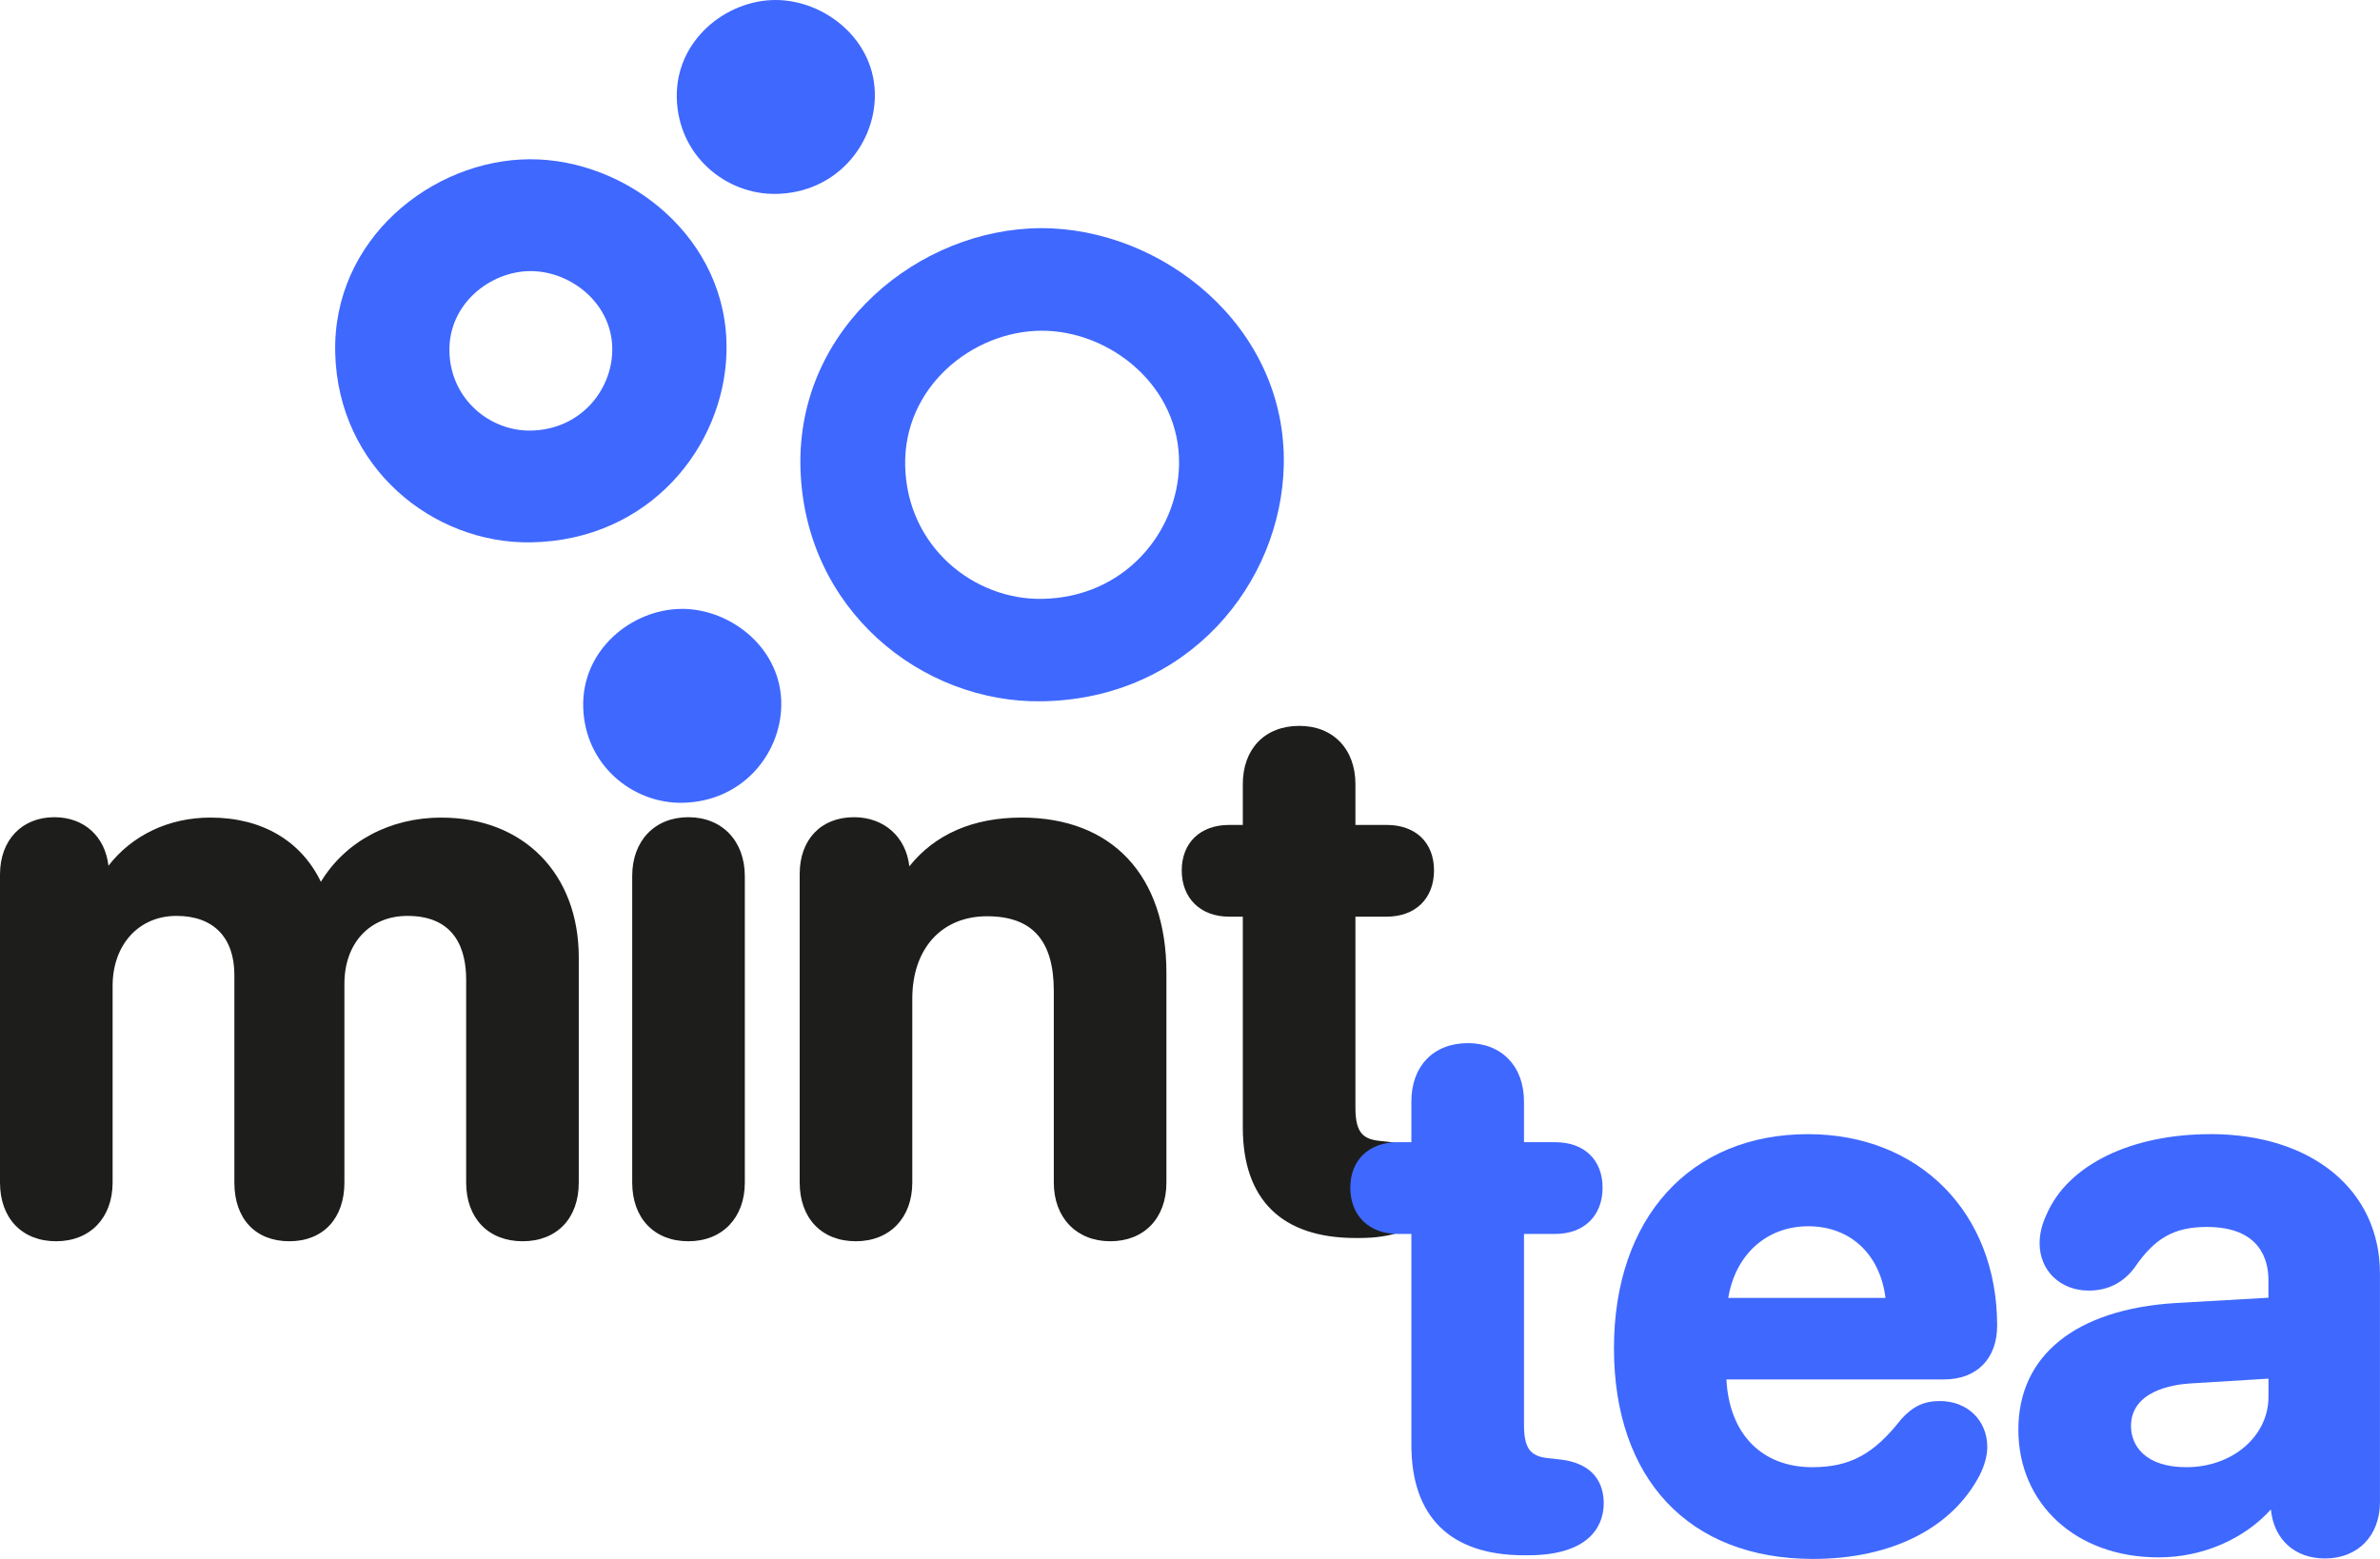
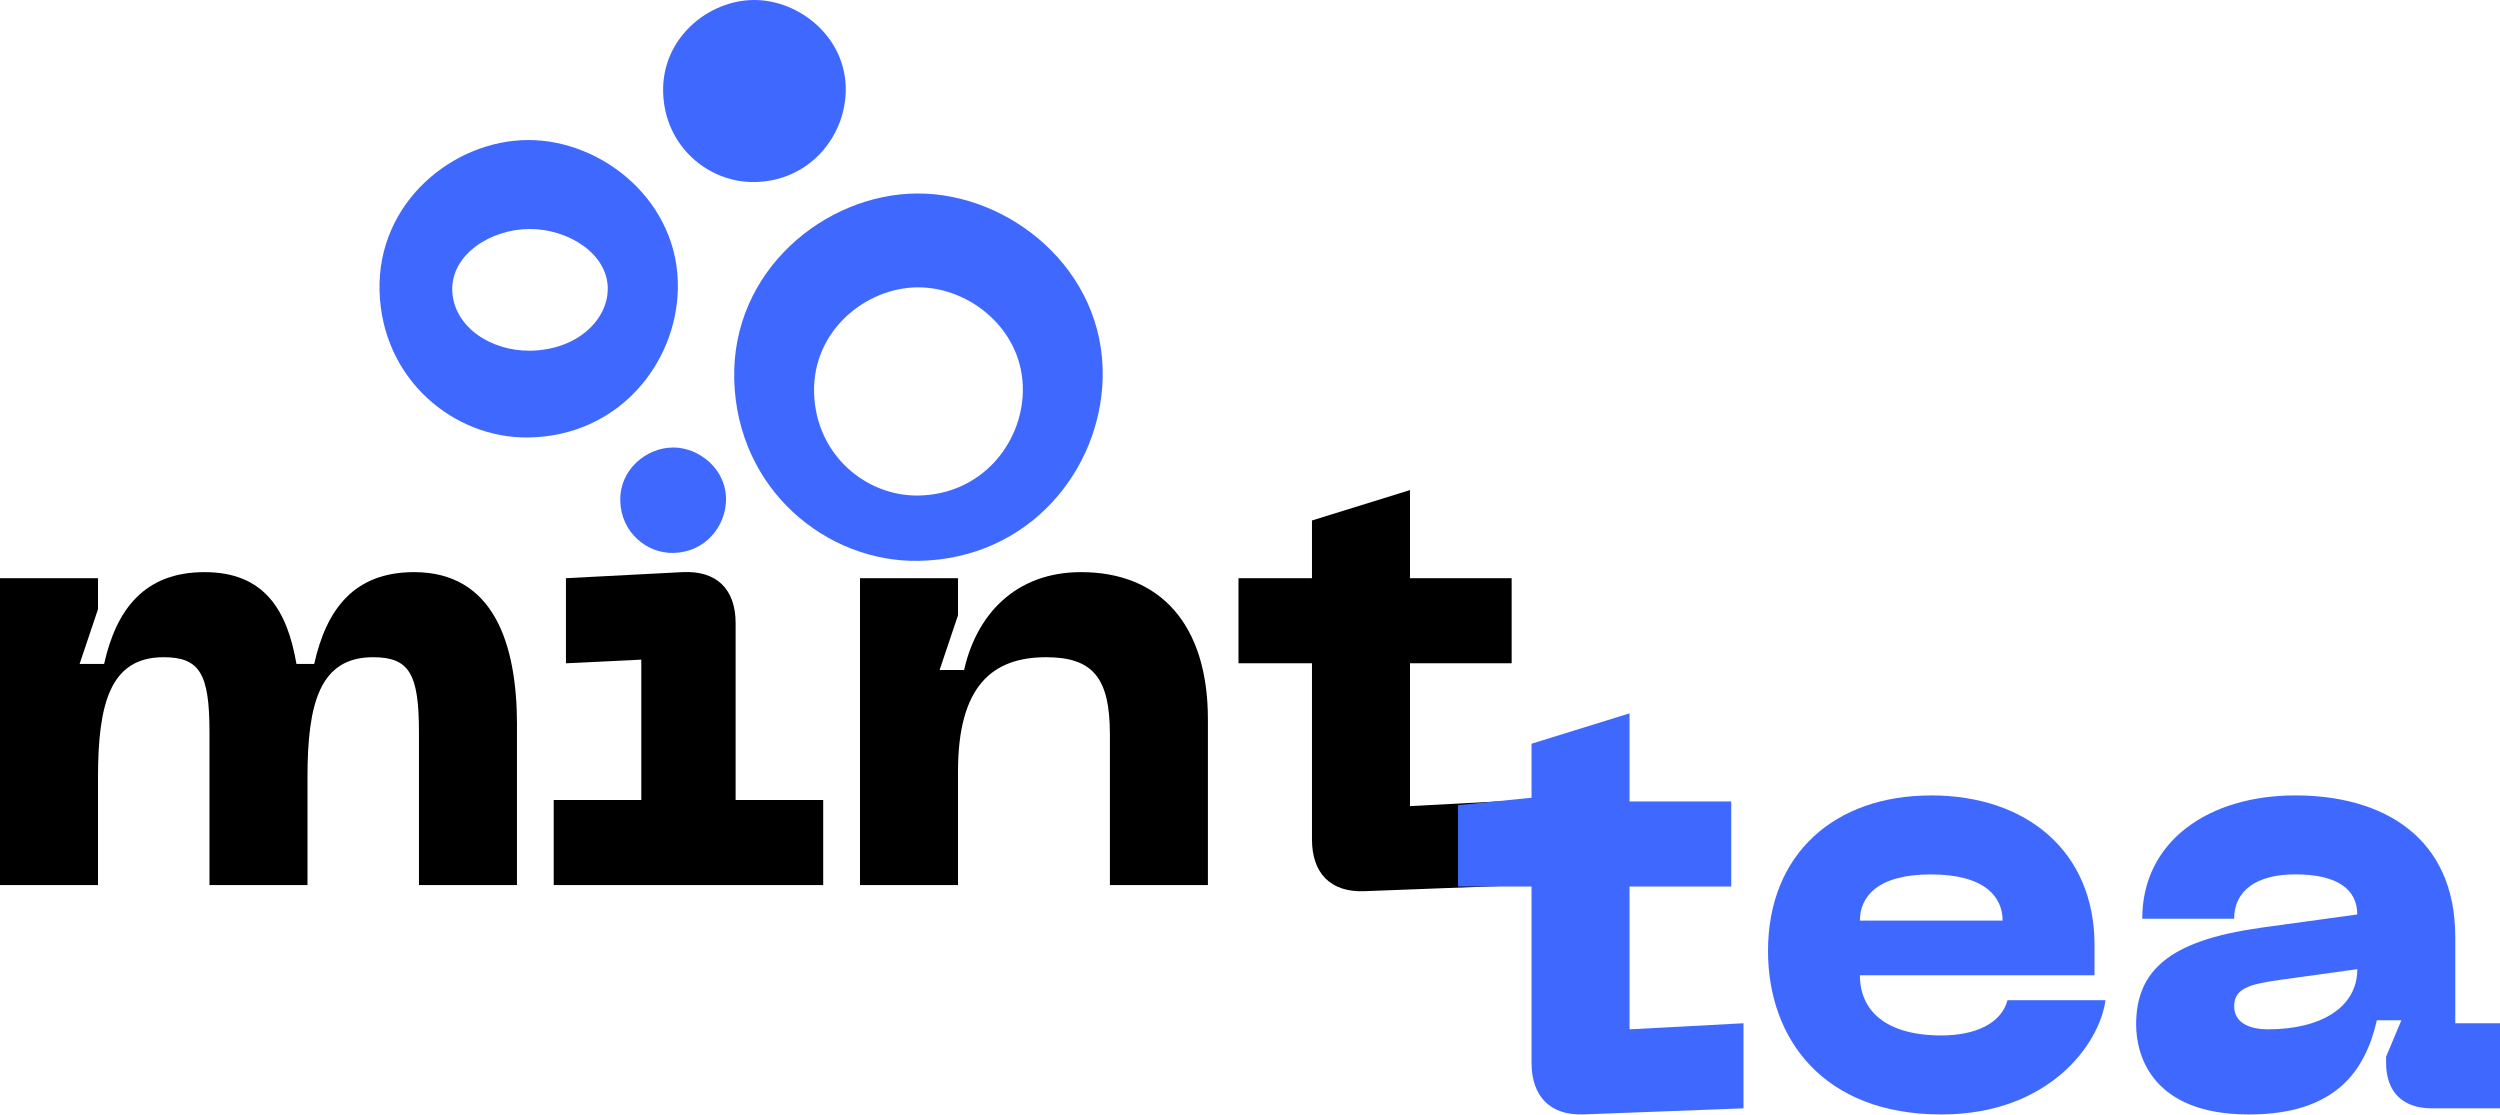
- <svg xmlns="http://www.w3.org/2000/svg" id="Laag_2" viewBox="0 0 585.65 383.69">
-   <defs>
-     <style>.cls-1{fill:none;}.cls-2{fill:#1d1d1b;}.cls-3{fill:#3f68ff;}</style>
-   </defs>
-   <g id="Laag_1-2">
-     <g>
-       <g>
-         <path class="cls-1" d="M130.5,66.74c-10.02,.05-20.21,8.21-19.91,19.85,.3,11.74,10.02,19.57,20.04,19.4,12.09-.2,19.82-9.77,20.04-19.58,.25-11.56-10.14-19.72-20.16-19.67Z" />
-         <path class="cls-1" d="M256.23,81.4c-16.85,.09-33.99,13.8-33.49,33.38,.51,19.75,16.85,32.9,33.7,32.62,20.34-.34,33.33-16.43,33.7-32.92,.43-19.44-17.06-33.16-33.9-33.08Z" />
-         <path class="cls-3" d="M190.92,47.73c14.71-.25,24.09-11.88,24.36-23.81C215.58,9.86,202.92-.06,190.74,0c-12.18,.06-24.57,10-24.2,24.16,.37,14.28,12.2,23.77,24.38,23.56Z" />
-         <path class="cls-3" d="M167.71,149.87c-12.18,.06-24.57,10-24.2,24.16,.37,14.28,12.2,23.77,24.38,23.56,14.71-.25,24.1-11.88,24.36-23.81,.31-14.06-12.35-23.98-24.54-23.92Z" />
-         <path class="cls-3" d="M256.03,56.16c-29.73,.15-59.95,24.4-59.06,58.96,.9,34.84,29.77,58,59.5,57.49,35.88-.61,58.79-28.99,59.43-58.09,.75-34.3-30.14-58.52-59.87-58.36Zm.41,91.24c-16.84,.29-33.19-12.87-33.7-32.62-.51-19.59,16.64-33.3,33.49-33.38,16.85-.09,34.33,13.64,33.9,33.08-.36,16.49-13.36,32.58-33.7,32.92Z" />
-         <path class="cls-3" d="M178.77,86.45c.61-27.77-24.41-47.38-48.47-47.25-24.07,.13-48.54,19.76-47.81,47.74,.73,28.21,24.11,46.96,48.17,46.55,29.05-.49,47.6-23.47,48.12-47.04Zm-48.14,19.53c-10.02,.17-19.73-7.65-20.04-19.4-.3-11.65,9.9-19.8,19.91-19.85,10.02-.05,20.41,8.11,20.16,19.67-.21,9.81-7.95,19.37-20.04,19.58Z" />
-       </g>
-       <g>
-         <path class="cls-2" d="M108.64,201.23c-12.78,0-23.7,5.94-29.68,15.81-4.89-10.12-14.53-15.81-27.18-15.81-10.31,0-19.31,4.38-25.09,11.85-.84-7.22-5.99-11.94-13.33-11.94-7.99,0-13.36,5.66-13.36,14.08v75.85c0,8.77,5.42,14.44,13.81,14.44s13.9-5.8,13.9-14.44v-48.41c0-10.15,6.46-17.23,15.7-17.23s14.26,5.43,14.26,14.53v51.11c0,8.91,5.19,14.44,13.54,14.44s13.54-5.67,13.54-14.44v-48.95c0-9.98,6.24-16.69,15.52-16.69,11.94,0,14.44,8.54,14.44,15.7v49.94c0,8.77,5.46,14.44,13.9,14.44s13.81-5.67,13.81-14.44v-55.42c0-20.58-13.58-34.41-33.78-34.41Z" />
-         <path class="cls-2" d="M169.38,201.14c-8.26,0-13.81,5.8-13.81,14.44v75.49c0,8.77,5.42,14.44,13.81,14.44s13.9-5.8,13.9-14.44v-75.4c0-8.69-5.59-14.53-13.9-14.53Z" />
-         <path class="cls-2" d="M251.35,201.23c-11.92,0-21.31,4.12-27.59,12-.8-7.21-6.17-12.09-13.62-12.09-8.12,0-13.36,5.49-13.36,13.99v75.94c0,8.77,5.42,14.44,13.81,14.44s13.9-5.8,13.9-14.44v-45.26c0-12.33,7.22-20.29,18.4-20.29s16.42,6.02,16.42,18.4v47.15c0,8.64,5.59,14.44,13.9,14.44s13.81-5.67,13.81-14.44v-51.65c0-23.92-13.34-38.19-35.67-38.19Z" />
-         <path class="cls-2" d="M341.79,281.06l-1.69-.19c-4.45-.37-6.57-1.7-6.57-8.24v-47.01h7.69c7.08,0,11.65-4.47,11.65-11.38s-4.57-11.2-11.65-11.2h-7.69v-10.03c0-4.22-1.3-7.81-3.75-10.38-2.48-2.6-5.96-3.97-10.06-3.97-8.44,0-13.9,5.63-13.9,14.35v10.03h-3.38c-7.08,0-11.65,4.4-11.65,11.2s4.57,11.38,11.65,11.38h3.38v51.87c0,17.8,9.6,27.22,27.76,27.22h.9c16.85,0,18.67-8.9,18.67-12.73,0-4.51-1.98-10.06-11.36-10.91Z" />
-       </g>
-       <g>
-         <path class="cls-3" d="M383.27,359.15l-1.69-.19c-4.45-.37-6.57-1.7-6.57-8.24v-47.01h7.69c7.08,0,11.65-4.47,11.65-11.38s-4.57-11.2-11.65-11.2h-7.69v-10.03c0-4.22-1.3-7.81-3.75-10.38-2.48-2.6-5.96-3.97-10.06-3.97-8.44,0-13.9,5.63-13.9,14.35v10.03h-3.38c-7.08,0-11.65,4.4-11.65,11.2s4.57,11.38,11.65,11.38h3.38v51.87c0,17.8,9.6,27.22,27.76,27.22h.9c16.85,0,18.67-8.9,18.67-12.73,0-4.51-1.98-10.06-11.36-10.92Z" />
-         <path class="cls-3" d="M491.44,326.25c0-27.73-19.15-47.1-46.56-47.1-29,0-47.73,20.68-47.73,52.68s18.31,51.87,48.99,51.87c19.27,0,34.23-7.54,41.06-20.72,1.18-2.37,1.81-4.74,1.81-6.85,0-6.54-4.9-11.29-11.65-11.29-3.92,0-6.68,1.3-9.53,4.48l-.11,.13c-6.67,8.51-12.57,11.67-21.76,11.67-12.48,0-20.45-8.22-21.14-21.6h53.53c8.07,0,13.09-5.08,13.09-13.27Zm-66.17-6.79c1.77-10.66,9.41-17.64,19.7-17.64s17.65,6.83,19,17.64h-38.7Z" />
-         <path class="cls-3" d="M543.95,279.15c-19.54,0-34.98,7.54-40.27,19.59-1.2,2.52-1.79,4.89-1.79,7.26,0,6.75,5.09,11.65,12.1,11.65,4.62,0,8.38-1.86,11.19-5.54l.08-.12c4.97-7.29,9.79-10,17.78-10,13.19,0,15.16,8.2,15.16,13.09v4.33l-22.79,1.3c-24.63,1.53-38.75,12.89-38.75,31.17s14.19,31.44,34.5,31.44c10.82,0,20.98-4.46,27.64-11.79,.72,7.36,5.87,12.06,13.3,12.06,8.1,0,13.54-5.59,13.54-13.9v-56.23c0-20.53-16.76-34.32-41.7-34.32Zm14.26,60.18v4.47c0,9.71-8.87,17.32-20.2,17.32-10.05,0-13.63-5.23-13.63-10.12,0-8.59,10.16-10.2,14.51-10.49l19.32-1.18Z" />
-       </g>
-     </g>
-   </g>
+ <svg xmlns="http://www.w3.org/2000/svg" width="249" height="111" viewBox="0 0 249 111" fill="none">
+   <path d="M51.489 72.239V88.154H41.728V72.905C41.728 67.093 40.753 65.459 37.155 65.459C31.848 65.459 30.625 70.058 30.625 77.442V88.154H20.864V72.905C20.864 67.093 19.889 65.459 16.291 65.459C10.984 65.459 9.761 70.058 9.761 77.442V88.154H0V57.589H9.761V60.677L7.929 66.125H10.37C11.589 60.677 14.396 56.985 20.374 56.985C26.352 56.985 28.612 60.8 29.526 66.125H31.296C32.515 60.677 35.261 56.985 41.243 56.985C49.115 56.985 51.494 64.005 51.494 72.234L51.489 72.239Z" fill="black" />
+   <path d="M55.149 88.154V79.68H63.873V65.7L56.368 66.064V57.589L67.961 56.985C71.378 56.806 73.268 58.68 73.268 62.07V79.68H81.991V88.154H55.149V88.154Z" fill="black" />
+   <path d="M95.417 76.838V88.154H85.656V57.589H95.417V61.281L93.584 66.729H96.026C97.244 61.281 101.09 56.985 107.676 56.985C115.548 56.985 120.307 62.188 120.307 71.63V88.154H110.546V73.145C110.546 67.579 108.899 65.459 104.202 65.459C98.895 65.459 95.417 68.245 95.417 76.838V76.838Z" fill="black" />
+   <path d="M140.438 80.289L151.784 79.684V88.159L135.86 88.763C132.505 88.886 130.673 86.946 130.673 83.617V66.064H123.353V57.589H130.673V51.839L140.434 48.812V57.589H150.561V66.064H140.434V80.284L140.438 80.289Z" fill="black" />
+   <path d="M162.307 102.521L173.653 101.916V110.391L157.729 110.995C154.373 111.118 152.541 109.178 152.541 105.849V88.296H145.221V80.194L152.541 79.453V74.076L162.302 71.049V79.826H172.43V88.301H162.302V102.521H162.307Z" fill="#3F68FF" />
+   <path d="M192.323 79.222C201.903 79.222 208.614 84.849 208.614 94.112V97.139H185.246C185.246 100.646 187.807 103.13 193.361 103.13C196.778 103.13 199.338 101.921 199.947 99.622H209.708C209.099 104.041 204.035 111 193.361 111C181.524 111 176.094 103.375 176.094 94.721C176.094 85.038 182.743 79.226 192.323 79.226V79.222ZM199.462 91.69C199.462 89.391 197.753 87.092 192.323 87.092C186.893 87.092 185.246 89.391 185.246 91.69H199.462Z" fill="#3F68FF" />
+   <path d="M225.085 92.413L234.784 91.081C234.784 88.598 232.833 87.087 228.621 87.087C224.719 87.087 222.52 88.721 222.52 91.506H213.368C213.368 83.759 220.017 79.222 228.621 79.222C237.226 79.222 244.545 83.277 244.545 93.324V101.916H249V110.391H242.228C239.301 110.391 237.654 108.757 237.654 105.854V105.25L239.177 101.619H236.736C235.574 106.704 232.586 111 223.986 111C214.406 111 212.759 105.188 212.759 102.044C212.759 96.78 215.933 93.692 225.08 92.422L225.085 92.413ZM225.88 102.521C231.248 102.521 234.789 100.283 234.789 96.53L226.917 97.62C223.991 98.045 222.525 98.465 222.525 100.222C222.525 101.978 224.233 102.521 225.88 102.521Z" fill="#3F68FF" />
+   <path d="M67.009 44.573C64.377 44.587 61.698 46.773 61.779 49.889C61.86 53.033 64.415 55.12 67.047 55.073C70.226 55.016 72.254 52.457 72.311 49.832C72.378 46.74 69.641 44.554 67.009 44.568V44.573Z" fill="#3F68FF" />
+   <path d="M75.147 18.134C80.64 18.04 84.138 13.621 84.237 9.088C84.352 3.749 79.626 -0.023 75.081 0C70.536 0.024 65.91 3.801 66.048 9.178C66.186 14.603 70.603 18.21 75.147 18.13V18.134Z" fill="#3F68FF" />
+   <path d="M91.352 19.272C82.177 19.319 72.853 26.939 73.129 37.798C73.406 48.742 82.315 56.022 91.49 55.861C102.56 55.668 109.632 46.754 109.828 37.609C110.061 26.835 100.528 19.225 91.352 19.272V19.272ZM91.481 49.355C86.284 49.445 81.239 45.314 81.082 39.106C80.925 32.949 86.217 28.643 91.414 28.62C96.616 28.592 102.008 32.907 101.875 39.011C101.765 44.19 97.754 49.247 91.476 49.355H91.481Z" fill="#3F68FF" />
+   <path d="M67.514 28.79C67.704 20.065 59.98 13.904 52.556 13.947C45.127 13.989 37.578 20.155 37.802 28.946C38.026 37.807 45.241 43.7 52.665 43.572C61.631 43.416 67.352 36.197 67.514 28.795V28.79ZM52.794 34.928C48.92 34.979 45.169 32.567 45.046 28.936C44.931 25.339 48.872 22.822 52.741 22.808C56.615 22.794 60.632 25.31 60.532 28.884C60.451 31.915 57.458 34.866 52.784 34.932L52.794 34.928Z" fill="#3F68FF" />
</svg>
